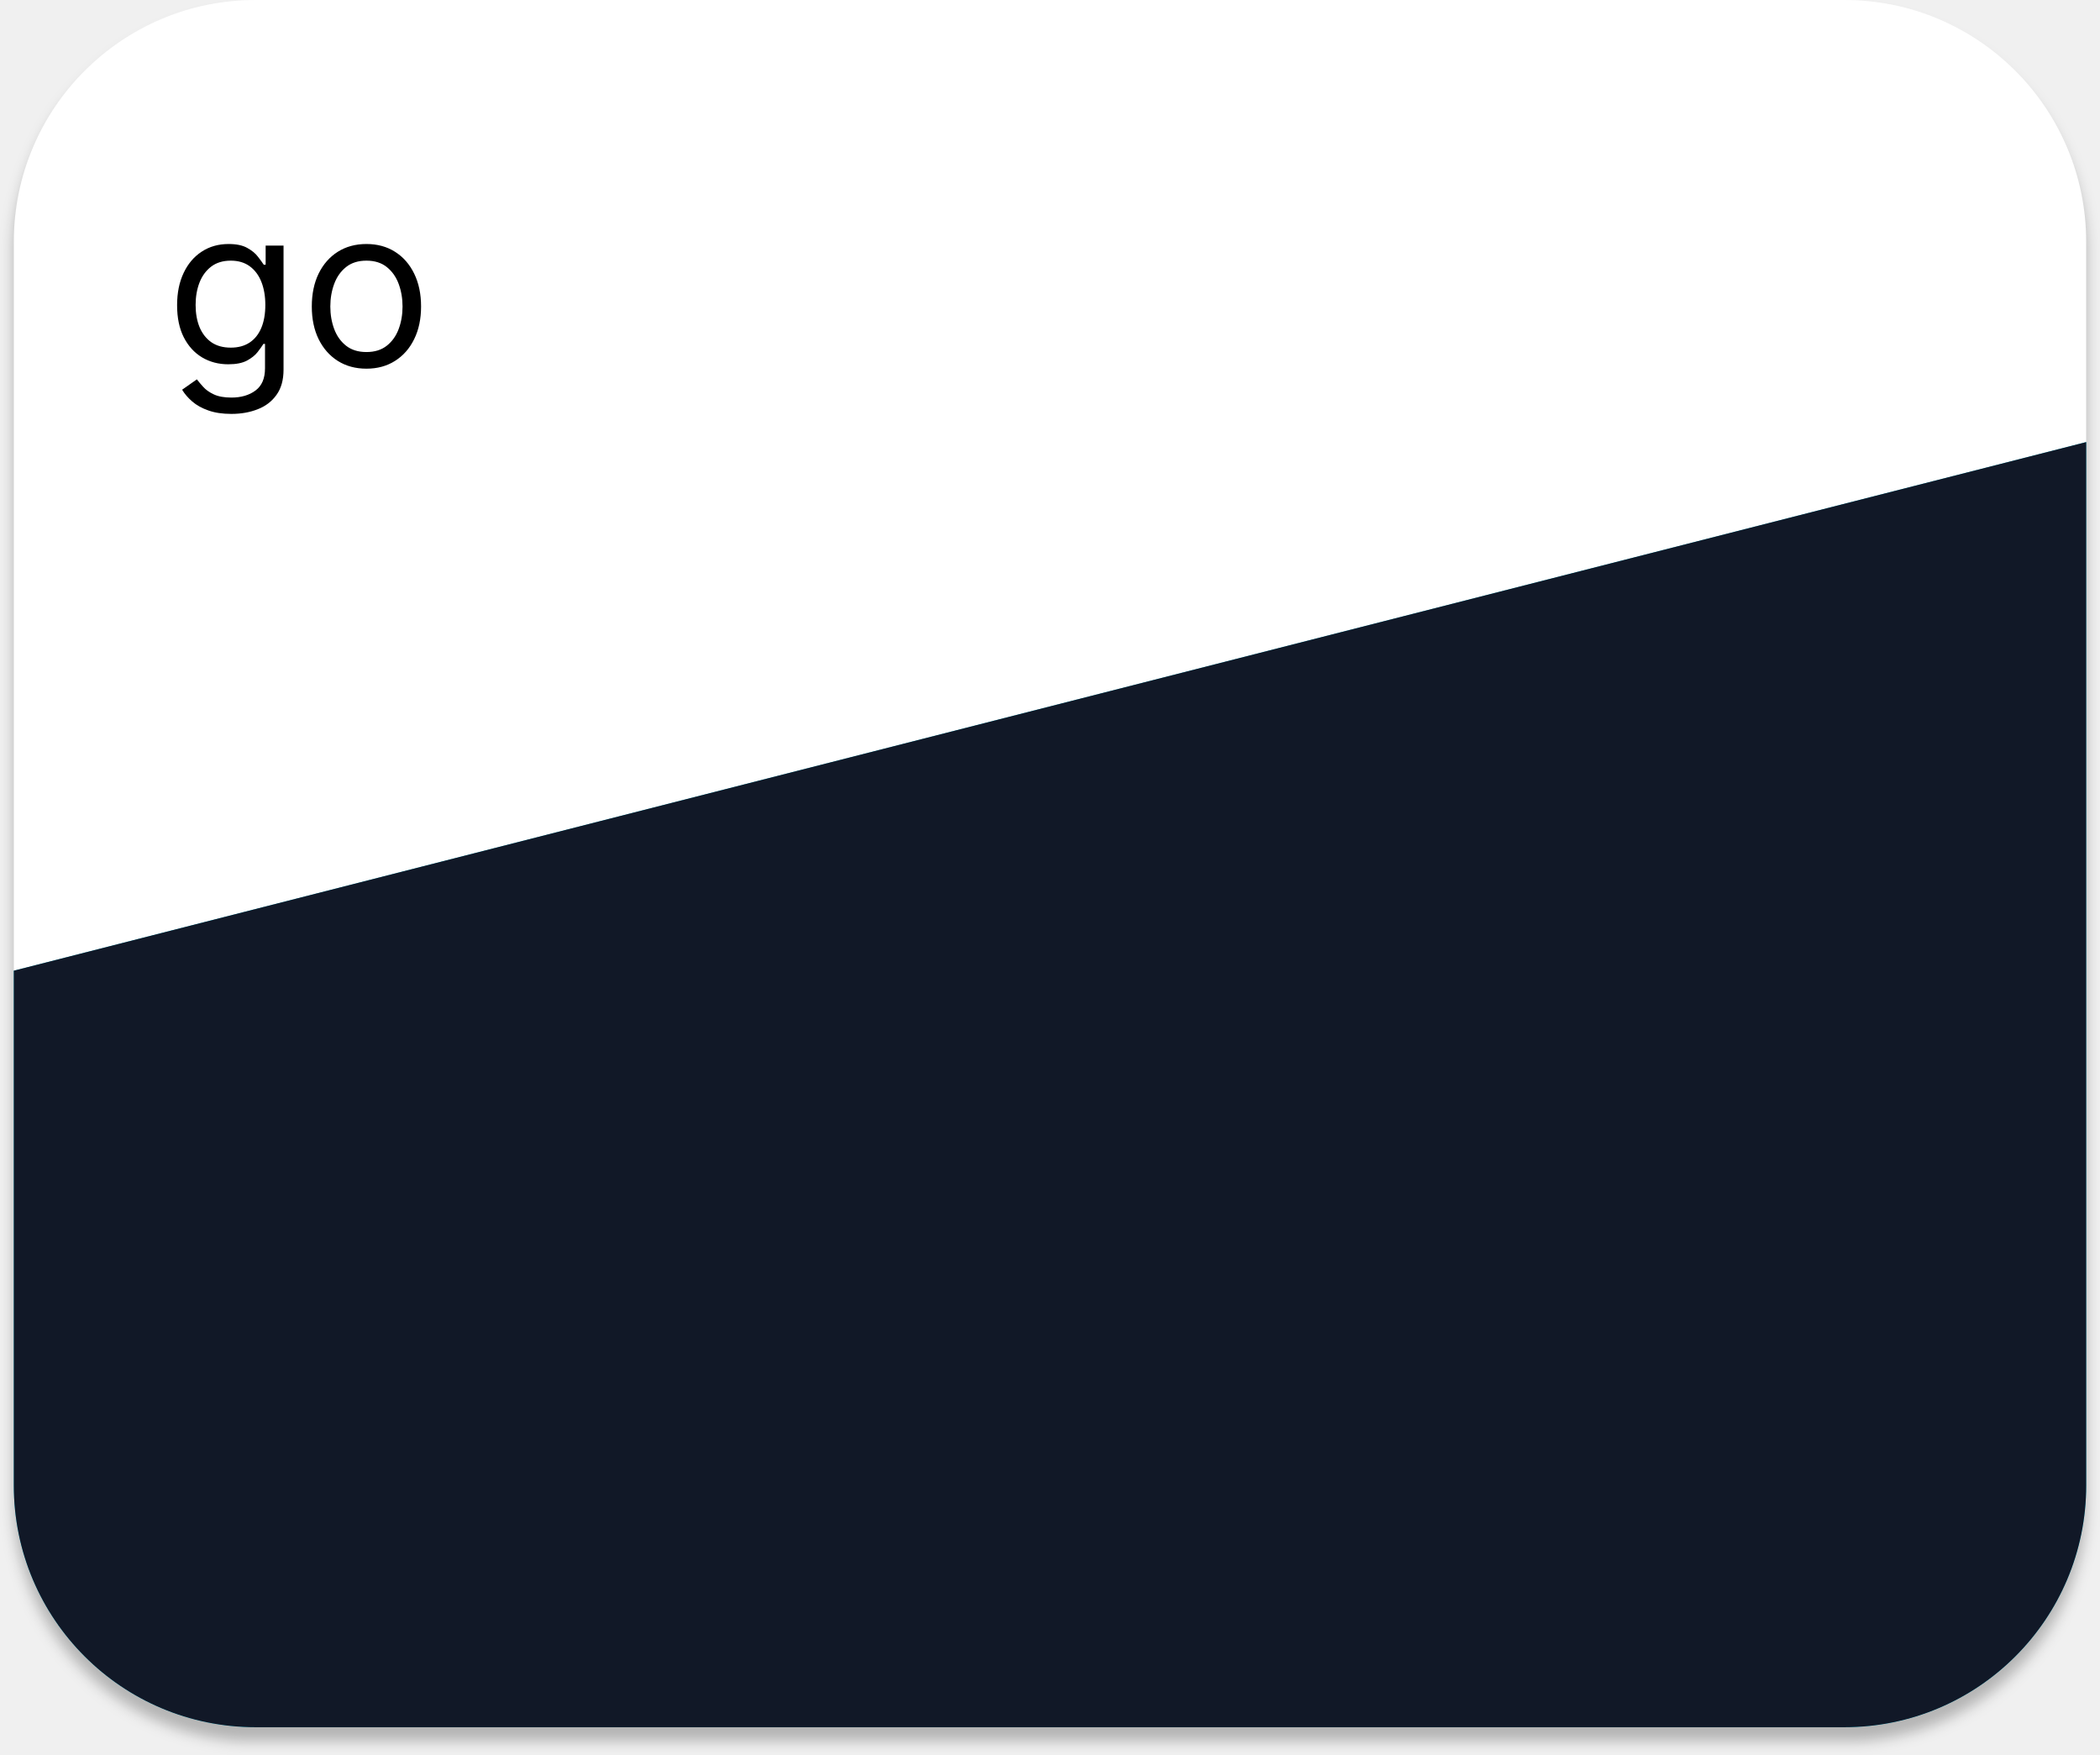
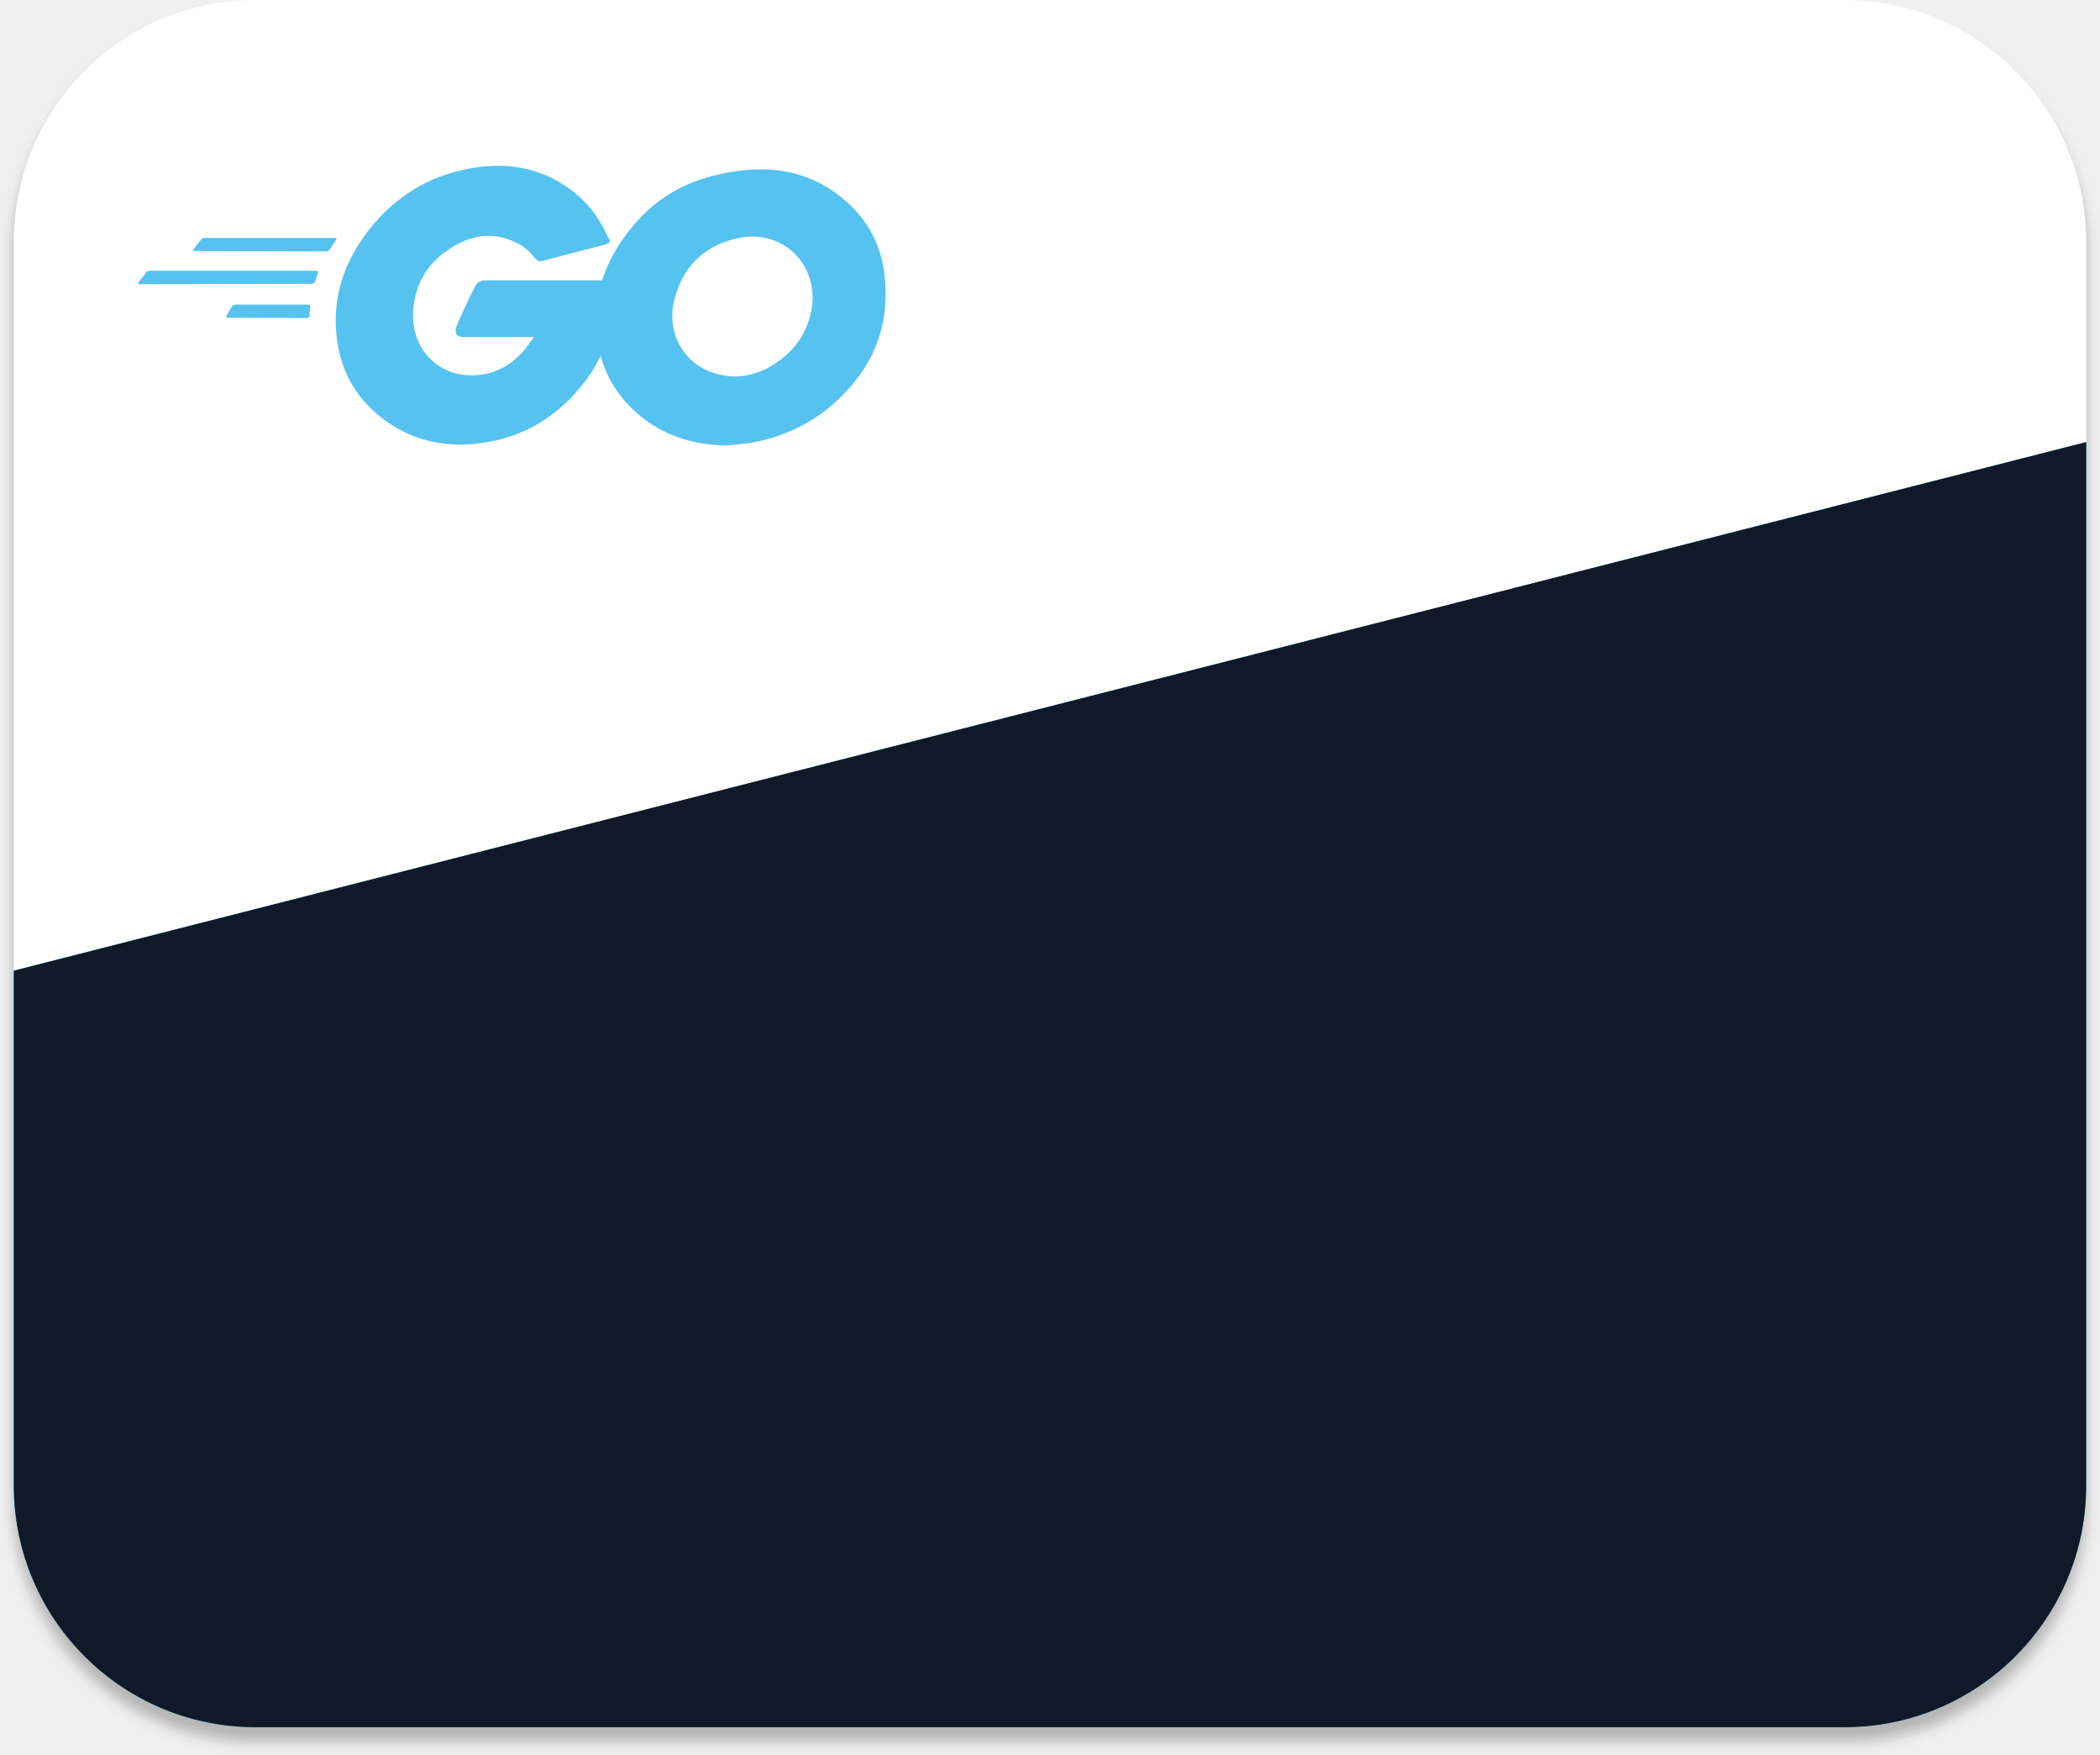
<svg xmlns="http://www.w3.org/2000/svg" width="608" height="508" viewBox="0 0 608 508" fill="none">
-   <g filter="url(#filter0_d_611_151)">
-     <g clip-path="url(#clip0_611_151)">
+   <g filter="url(#filter0_d_615_155)">
+     <g clip-path="url(#clip0_615_155)">
      <rect x="4" width="600" height="500" rx="70" fill="white" />
      <path d="M4 280.997L605 127.723V490C605 495.523 600.523 500 595 500H14C8.477 500 4 495.523 4 490V280.997Z" fill="#06B6D4" />
      <path d="M4 280.998L605 127.724V490C605 495.523 600.523 500 595 500H14C8.477 500 4 495.523 4 490V280.998Z" fill="#111827" />
-       <path d="M67 119.818C64.409 119.818 62.182 119.485 60.318 118.818C58.455 118.167 56.901 117.303 55.659 116.227C54.432 115.167 53.455 114.03 52.727 112.818L57 109.818C57.485 110.455 58.099 111.182 58.841 112C59.583 112.833 60.599 113.553 61.886 114.159C63.189 114.78 64.894 115.091 67 115.091C69.818 115.091 72.144 114.409 73.977 113.045C75.811 111.682 76.727 109.545 76.727 106.636V99.546H76.273C75.879 100.182 75.318 100.97 74.591 101.909C73.879 102.833 72.849 103.659 71.5 104.386C70.167 105.098 68.364 105.455 66.091 105.455C63.273 105.455 60.742 104.788 58.5 103.455C56.273 102.121 54.508 100.182 53.205 97.636C51.917 95.091 51.273 92 51.273 88.364C51.273 84.788 51.901 81.674 53.159 79.023C54.417 76.356 56.167 74.296 58.409 72.841C60.651 71.371 63.242 70.636 66.182 70.636C68.454 70.636 70.258 71.015 71.591 71.773C72.939 72.515 73.97 73.364 74.682 74.318C75.409 75.258 75.97 76.03 76.364 76.636H76.909V71.091H82.091V107C82.091 110 81.409 112.439 80.046 114.318C78.697 116.212 76.879 117.598 74.591 118.477C72.318 119.371 69.788 119.818 67 119.818ZM66.818 100.636C68.97 100.636 70.788 100.144 72.273 99.159C73.758 98.174 74.886 96.758 75.659 94.909C76.432 93.061 76.818 90.849 76.818 88.273C76.818 85.758 76.439 83.538 75.682 81.614C74.924 79.689 73.803 78.182 72.318 77.091C70.833 76 69 75.454 66.818 75.454C64.546 75.454 62.651 76.03 61.136 77.182C59.636 78.333 58.508 79.879 57.75 81.818C57.008 83.758 56.636 85.909 56.636 88.273C56.636 90.697 57.015 92.841 57.773 94.704C58.545 96.553 59.682 98.008 61.182 99.068C62.697 100.114 64.576 100.636 66.818 100.636ZM106.091 106.727C102.939 106.727 100.174 105.977 97.796 104.477C95.432 102.977 93.583 100.879 92.25 98.182C90.932 95.485 90.273 92.333 90.273 88.727C90.273 85.091 90.932 81.917 92.25 79.204C93.583 76.492 95.432 74.386 97.796 72.886C100.174 71.386 102.939 70.636 106.091 70.636C109.242 70.636 112 71.386 114.364 72.886C116.742 74.386 118.591 76.492 119.909 79.204C121.242 81.917 121.909 85.091 121.909 88.727C121.909 92.333 121.242 95.485 119.909 98.182C118.591 100.879 116.742 102.977 114.364 104.477C112 105.977 109.242 106.727 106.091 106.727ZM106.091 101.909C108.485 101.909 110.455 101.295 112 100.068C113.545 98.841 114.689 97.227 115.432 95.227C116.174 93.227 116.545 91.061 116.545 88.727C116.545 86.394 116.174 84.22 115.432 82.204C114.689 80.189 113.545 78.561 112 77.318C110.455 76.076 108.485 75.454 106.091 75.454C103.697 75.454 101.727 76.076 100.182 77.318C98.636 78.561 97.492 80.189 96.75 82.204C96.008 84.22 95.636 86.394 95.636 88.727C95.636 91.061 96.008 93.227 96.75 95.227C97.492 97.227 98.636 98.841 100.182 100.068C101.727 101.295 103.697 101.909 106.091 101.909Z" fill="black" />
+       <path d="M56.3 72.671C55.9 72.671 55.8 72.471 56 72.171L58.2 69.371C58.4 69.071 58.9 68.871 59.4 68.871H97C97.4 68.871 97.5 69.171 97.3 69.471L95.5 72.171C95.3 72.471 94.8 72.771 94.4 72.771L56.3 72.671ZM40.4 82.271C40 82.271 39.9 82.071 40.1 81.771L42.3 78.871C42.5 78.571 43 78.371 43.5 78.371H91.6C92 78.371 92.2 78.671 92.1 78.971L91.2 81.571C91.1 81.971 90.7 82.171 90.3 82.171L40.4 82.271ZM65.9 91.971C65.5 91.971 65.4 91.671 65.6 91.371L67.1 88.771C67.3 88.471 67.7 88.171 68.2 88.171H89.2C89.6 88.171 89.8 88.471 89.8 88.871L89.6 91.371C89.6 91.771 89.2 92.071 88.9 92.071L65.9 91.971ZM175.3 70.771C168.7 72.471 164.1 73.671 157.6 75.371C156 75.771 155.9 75.871 154.5 74.271C152.9 72.471 151.8 71.371 149.5 70.271C142.9 66.971 136.4 67.971 130.4 71.871C123.2 76.471 119.5 83.371 119.6 91.871C119.7 100.271 125.5 107.271 133.8 108.471C141 109.371 147 106.871 151.7 101.471C152.6 100.271 153.5 99.071 154.6 97.571H134.2C132 97.571 131.5 96.171 132.2 94.371C133.6 91.071 136.1 85.571 137.6 82.871C137.9 82.271 138.7 81.171 140.2 81.171H178.6C178.4 84.071 178.4 86.871 178 89.671C176.8 97.271 174 104.271 169.4 110.371C161.8 120.371 151.9 126.571 139.3 128.271C129 129.671 119.4 127.671 110.9 121.271C103.1 115.371 98.7 107.571 97.5 97.871C96.1 86.371 99.5 76.071 106.5 66.971C114 57.171 123.9 50.971 136 48.771C145.9 46.971 155.4 48.171 163.9 53.971C169.5 57.671 173.5 62.771 176.1 68.871C177 69.871 176.6 70.371 175.3 70.771Z" fill="#56C2F0" />
+       <path d="M210.2 128.971C200.6 128.771 191.8 126.071 184.5 119.671C178.3 114.271 174.4 107.471 173.1 99.271C171.2 87.371 174.5 76.771 181.6 67.471C189.3 57.371 198.6 52.071 211.1 49.871C221.9 47.971 232 49.071 241.1 55.271C249.4 60.971 254.6 68.671 256 78.771C257.8 92.971 253.7 104.571 243.9 114.471C236.9 121.571 228.4 125.971 218.6 127.971C215.8 128.571 212.9 128.671 210.2 128.971ZM235.3 86.471C235.2 85.071 235.2 84.071 235 82.971C233.1 72.571 223.5 66.671 213.5 68.971C203.7 71.171 197.4 77.371 195.1 87.371C193.2 95.571 197.2 103.971 204.8 107.271C210.6 109.771 216.4 109.471 222 106.671C230.2 102.271 234.8 95.471 235.3 86.471Z" fill="#56C2F0" />
    </g>
  </g>
  <defs>
-     <filter id="filter0_d_611_151" x="0" y="0" width="608" height="508" filterUnits="userSpaceOnUse" color-interpolation-filters="sRGB">
+     <filter id="filter0_d_615_155" x="0" y="0" width="608" height="508" filterUnits="userSpaceOnUse" color-interpolation-filters="sRGB">
      <feFlood flood-opacity="0" result="BackgroundImageFix" />
      <feColorMatrix in="SourceAlpha" type="matrix" values="0 0 0 0 0 0 0 0 0 0 0 0 0 0 0 0 0 0 127 0" result="hardAlpha" />
      <feOffset dy="4" />
      <feGaussianBlur stdDeviation="2" />
      <feColorMatrix type="matrix" values="0 0 0 0 0 0 0 0 0 0 0 0 0 0 0 0 0 0 0.25 0" />
-       <feBlend mode="normal" in2="BackgroundImageFix" result="effect1_dropShadow_611_151" />
-       <feBlend mode="normal" in="SourceGraphic" in2="effect1_dropShadow_611_151" result="shape" />
+       <feBlend mode="normal" in2="BackgroundImageFix" result="effect1_dropShadow_615_155" />
+       <feBlend mode="normal" in="SourceGraphic" in2="effect1_dropShadow_615_155" result="shape" />
    </filter>
-     <clipPath id="clip0_611_151">
+     <clipPath id="clip0_615_155">
      <rect x="4" width="600" height="500" rx="70" fill="white" />
    </clipPath>
  </defs>
</svg>
